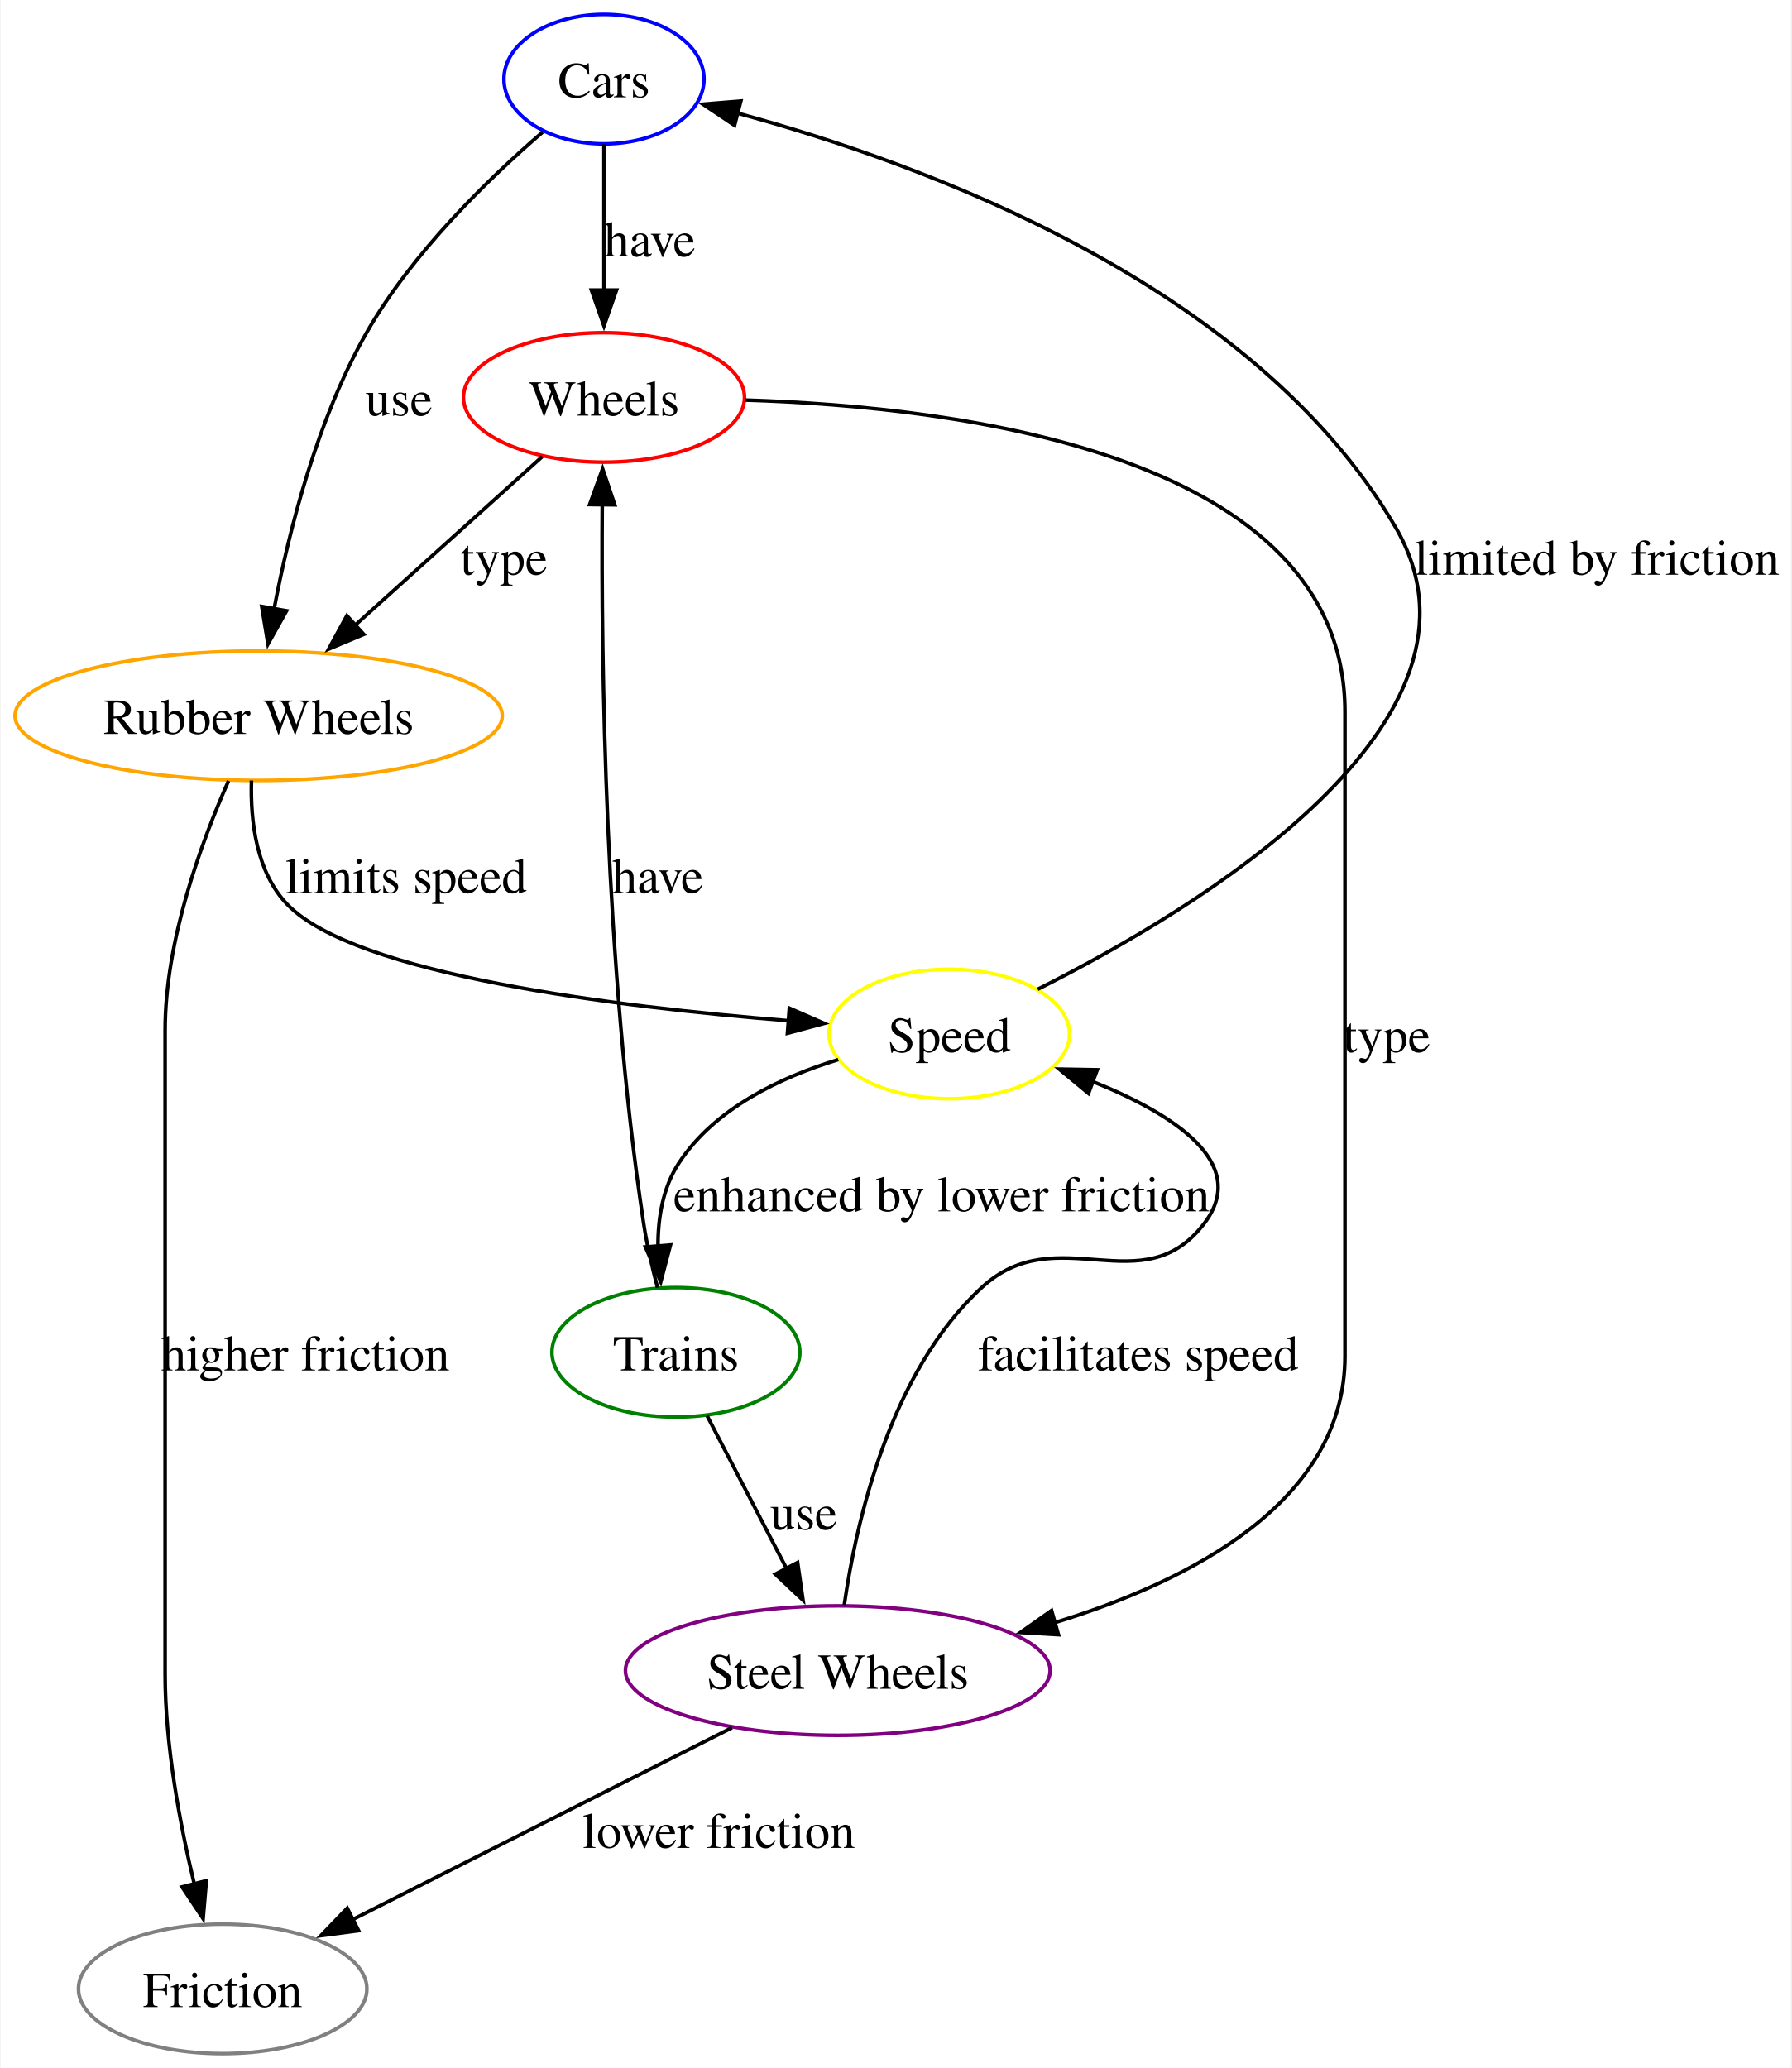
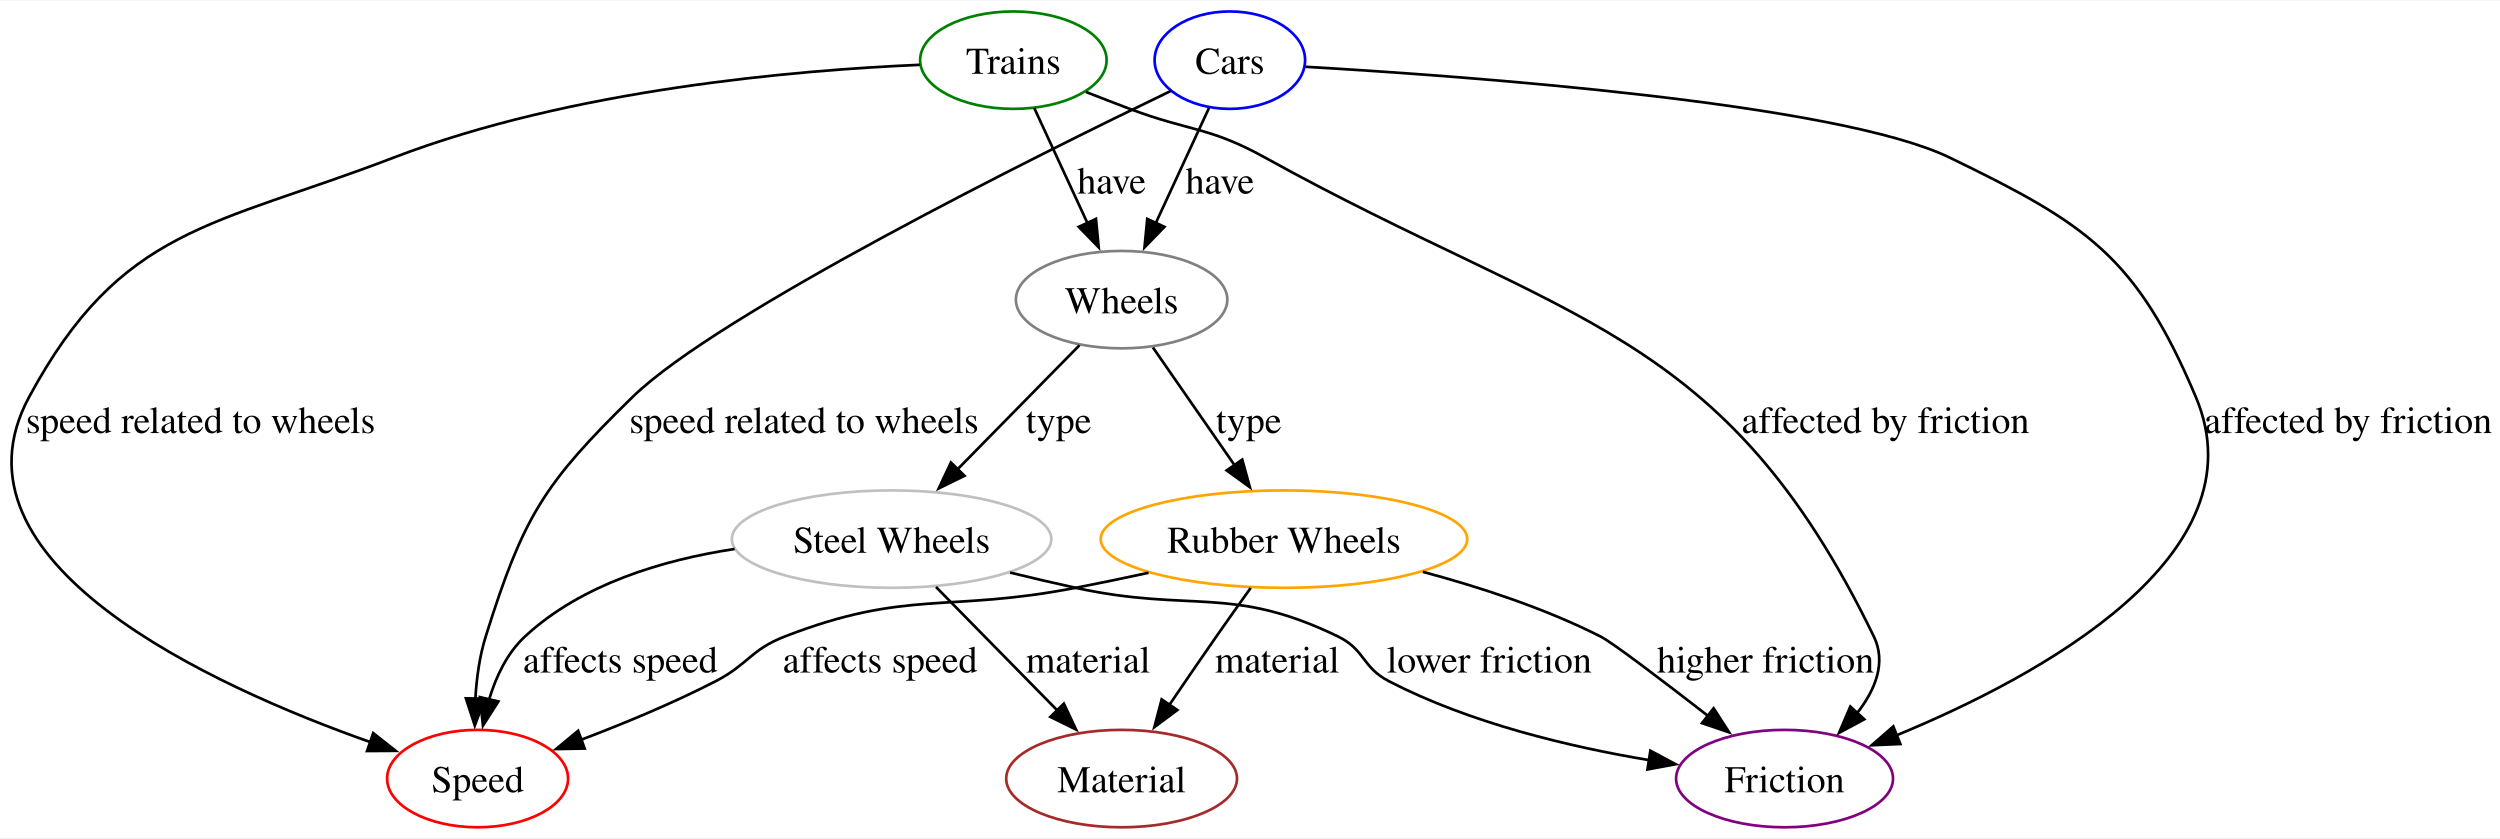
- <svg xmlns="http://www.w3.org/2000/svg" width="498pt" height="575pt" viewBox="0.00 0.00 497.65 575.00">
-   <g id="graph0" class="graph" transform="scale(1 1) rotate(0) translate(4 571)">
-     <polygon fill="white" stroke="none" points="-4,4 -4,-571 493.65,-571 493.65,4 -4,4" />
+ <svg xmlns="http://www.w3.org/2000/svg" width="924pt" height="310pt" viewBox="0.00 0.00 923.90 309.50">
+   <g id="graph0" class="graph" transform="scale(1 1) rotate(0) translate(4 305.5)">
+     <polygon fill="white" stroke="none" points="-4,4 -4,-305.5 919.9,-305.5 919.9,4 -4,4" />
    <g id="node1" class="node">
-       <ellipse fill="none" stroke="blue" cx="163.73" cy="-549" rx="27.81" ry="18" />
-       <text text-anchor="middle" x="163.73" y="-543.95" font-family="Times,serif" font-size="14.00">Cars</text>
+       <ellipse fill="none" stroke="blue" cx="450.5" cy="-283.5" rx="27.81" ry="18" />
+       <text text-anchor="middle" x="450.5" y="-278.45" font-family="Times,serif" font-size="14.00">Cars</text>
    </g>
    <g id="node3" class="node">
-       <ellipse fill="none" stroke="red" cx="163.73" cy="-460.5" rx="39.07" ry="18" />
-       <text text-anchor="middle" x="163.73" y="-455.45" font-family="Times,serif" font-size="14.00">Wheels</text>
+       <ellipse fill="none" stroke="grey" cx="410.5" cy="-195" rx="39.07" ry="18" />
+       <text text-anchor="middle" x="410.5" y="-189.95" font-family="Times,serif" font-size="14.00">Wheels</text>
    </g>
    <g id="edge1" class="edge">
-       <path fill="none" stroke="black" d="M163.73,-530.91C163.73,-519.26 163.73,-503.55 163.73,-490.02" />
-       <polygon fill="black" stroke="black" points="167.23,-490.36 163.73,-480.36 160.23,-490.36 167.23,-490.36" />
-       <text text-anchor="middle" x="176.48" y="-499.7" font-family="Times,serif" font-size="14.00">have</text>
+       <path fill="none" stroke="black" d="M442.79,-265.82C437.18,-253.69 429.47,-237.02 422.99,-223" />
+       <polygon fill="black" stroke="black" points="426.33,-221.9 418.96,-214.3 419.98,-224.84 426.33,-221.9" />
+       <text text-anchor="middle" x="446.83" y="-234.2" font-family="Times,serif" font-size="14.00">have</text>
    </g>
    <g id="node4" class="node">
-       <ellipse fill="none" stroke="orange" cx="67.73" cy="-372" rx="67.73" ry="18" />
-       <text text-anchor="middle" x="67.73" y="-366.95" font-family="Times,serif" font-size="14.00">Rubber Wheels</text>
+       <ellipse fill="none" stroke="red" cx="172.5" cy="-18" rx="33.44" ry="18" />
+       <text text-anchor="middle" x="172.5" y="-12.95" font-family="Times,serif" font-size="14.00">Speed</text>
+     </g>
+     <g id="edge11" class="edge">
+       <path fill="none" stroke="black" d="M428.68,-272.12C379.41,-248.38 261.34,-189.82 229.75,-159 196.72,-126.78 189.31,-114.52 175.5,-70.5 173.21,-63.21 172.12,-55.06 171.67,-47.43" />
+       <polygon fill="black" stroke="black" points="175.17,-47.51 171.46,-37.59 168.18,-47.66 175.17,-47.51" />
+       <text text-anchor="middle" x="293.12" y="-145.7" font-family="Times,serif" font-size="14.00">speed related to wheels</text>
+     </g>
+     <g id="node5" class="node">
+       <ellipse fill="none" stroke="purple" cx="655.5" cy="-18" rx="40.09" ry="18" />
+       <text text-anchor="middle" x="655.5" y="-12.95" font-family="Times,serif" font-size="14.00">Friction</text>
+     </g>
+     <g id="edge13" class="edge">
+       <path fill="none" stroke="black" d="M478.43,-281.05C537.88,-277.6 674.9,-267.66 716.5,-247.5 767.27,-222.9 785.55,-210.97 807.5,-159 832.25,-100.41 749.82,-55.83 696.79,-33.95" />
+       <polygon fill="black" stroke="black" points="698.29,-30.78 687.7,-30.32 695.69,-37.28 698.29,-30.78" />
+       <text text-anchor="middle" x="863.78" y="-145.7" font-family="Times,serif" font-size="14.00">affected by friction</text>
+     </g>
+     <g id="node2" class="node">
+       <ellipse fill="none" stroke="green" cx="370.5" cy="-283.5" rx="34.46" ry="18" />
+       <text text-anchor="middle" x="370.5" y="-278.45" font-family="Times,serif" font-size="14.00">Trains</text>
+     </g>
+     <g id="edge2" class="edge">
+       <path fill="none" stroke="black" d="M378.21,-265.82C383.82,-253.69 391.53,-237.02 398.01,-223" />
+       <polygon fill="black" stroke="black" points="401.02,-224.84 402.04,-214.3 394.66,-221.9 401.02,-224.84" />
+       <text text-anchor="middle" x="406.83" y="-234.2" font-family="Times,serif" font-size="14.00">have</text>
+     </g>
+     <g id="edge12" class="edge">
+       <path fill="none" stroke="black" d="M335.96,-281.78C290.09,-279.81 207.21,-272.71 141.5,-247.5 74.6,-221.83 40.78,-222.06 6.75,-159 -26.19,-97.96 74.01,-52.3 132.86,-31.47" />
+       <polygon fill="black" stroke="black" points="133.92,-34.81 142.24,-28.25 131.65,-28.19 133.92,-34.81" />
+       <text text-anchor="middle" x="70.12" y="-145.7" font-family="Times,serif" font-size="14.00">speed related to wheels</text>
+     </g>
+     <g id="edge14" class="edge">
+       <path fill="none" stroke="black" d="M397.29,-271.76C402.65,-269.66 408.24,-267.48 413.5,-265.5 435.6,-257.16 442.84,-258.95 463.5,-247.5 574.79,-185.83 632.91,-184.95 688.5,-70.5 693.18,-60.86 689.04,-50.81 682.31,-42.18" />
+       <polygon fill="black" stroke="black" points="684.97,-39.91 675.64,-34.89 679.81,-44.63 684.97,-39.91" />
+       <text text-anchor="middle" x="692.79" y="-145.7" font-family="Times,serif" font-size="14.00">affected by friction</text>
+     </g>
+     <g id="node6" class="node">
+       <ellipse fill="none" stroke="orange" cx="470.5" cy="-106.5" rx="67.73" ry="18" />
+       <text text-anchor="middle" x="470.5" y="-101.45" font-family="Times,serif" font-size="14.00">Rubber Wheels</text>
+     </g>
+     <g id="edge3" class="edge">
+       <path fill="none" stroke="black" d="M422.07,-177.32C430.65,-164.96 442.5,-147.86 452.34,-133.68" />
+       <polygon fill="black" stroke="black" points="455.08,-135.88 457.9,-125.67 449.32,-131.89 455.08,-135.88" />
+       <text text-anchor="middle" x="457.5" y="-145.7" font-family="Times,serif" font-size="14.00">type</text>
+     </g>
+     <g id="node7" class="node">
+       <ellipse fill="none" stroke="silver" cx="325.5" cy="-106.5" rx="59.03" ry="18" />
+       <text text-anchor="middle" x="325.5" y="-101.45" font-family="Times,serif" font-size="14.00">Steel Wheels</text>
+     </g>
+     <g id="edge4" class="edge">
+       <path fill="none" stroke="black" d="M394.91,-178.13C382.33,-165.33 364.4,-147.09 349.92,-132.35" />
+       <polygon fill="black" stroke="black" points="352.43,-129.91 342.92,-125.23 347.43,-134.81 352.43,-129.91" />
+       <text text-anchor="middle" x="387.24" y="-145.7" font-family="Times,serif" font-size="14.00">type</text>
+     </g>
+     <g id="edge9" class="edge">
+       <path fill="none" stroke="black" d="M420.46,-94.06C411.5,-92.12 402.23,-90.19 393.5,-88.5 345.94,-79.28 331.16,-88.02 286,-70.5 273.41,-65.62 272.49,-60.19 260.5,-54 244.59,-45.79 226.3,-38.23 210.52,-32.26" />
+       <polygon fill="black" stroke="black" points="212.08,-29.1 201.49,-28.91 209.65,-35.67 212.08,-29.1" />
+       <text text-anchor="middle" x="321.25" y="-57.2" font-family="Times,serif" font-size="14.00">affects speed</text>
    </g>
    <g id="edge5" class="edge">
-       <path fill="none" stroke="black" d="M146.69,-534.29C131.73,-521.39 110.42,-500.76 97.73,-478.5 84.04,-454.49 76.23,-423.8 72.03,-401.72" />
-       <polygon fill="black" stroke="black" points="75.49,-401.17 70.32,-391.92 68.59,-402.38 75.49,-401.17" />
-       <text text-anchor="middle" x="106.73" y="-455.45" font-family="Times,serif" font-size="14.00">use</text>
+       <path fill="none" stroke="black" d="M521.83,-94.4C542.84,-88.78 566.98,-80.91 587.5,-70.5 591.96,-68.24 610.62,-54.04 627.27,-41.12" />
+       <polygon fill="black" stroke="black" points="629.28,-44 635.02,-35.09 624.98,-38.48 629.28,-44" />
+       <text text-anchor="middle" x="648.49" y="-57.2" font-family="Times,serif" font-size="14.00">higher friction</text>
    </g>
-     <g id="node2" class="node">
-       <ellipse fill="none" stroke="green" cx="183.73" cy="-195" rx="34.46" ry="18" />
-       <text text-anchor="middle" x="183.73" y="-189.95" font-family="Times,serif" font-size="14.00">Trains</text>
+     <g id="node8" class="node">
+       <ellipse fill="none" stroke="brown" cx="410.5" cy="-18" rx="42.65" ry="18" />
+       <text text-anchor="middle" x="410.5" y="-12.95" font-family="Times,serif" font-size="14.00">Material</text>
    </g>
-     <g id="edge2" class="edge">
-       <path fill="none" stroke="black" d="M178.63,-212.95C177.12,-218.63 175.63,-225.04 174.73,-231 163.96,-302.28 162.93,-387.35 163.25,-430.82" />
-       <polygon fill="black" stroke="black" points="159.75,-430.71 163.35,-440.67 166.74,-430.63 159.75,-430.71" />
-       <text text-anchor="middle" x="178.68" y="-322.7" font-family="Times,serif" font-size="14.00">have</text>
+     <g id="edge7" class="edge">
+       <path fill="none" stroke="black" d="M458.21,-88.47C454.14,-82.77 449.6,-76.38 445.5,-70.5 439.79,-62.3 433.64,-53.31 428.11,-45.17" />
+       <polygon fill="black" stroke="black" points="431.1,-43.34 422.6,-37.02 425.3,-47.26 431.1,-43.34" />
+       <text text-anchor="middle" x="468" y="-57.2" font-family="Times,serif" font-size="14.00">material</text>
    </g>
-     <g id="node5" class="node">
-       <ellipse fill="none" stroke="purple" cx="228.73" cy="-106.5" rx="59.03" ry="18" />
-       <text text-anchor="middle" x="228.73" y="-101.45" font-family="Times,serif" font-size="14.00">Steel Wheels</text>
+     <g id="edge10" class="edge">
+       <path fill="none" stroke="black" d="M267.47,-102.85C240.93,-98.81 210.84,-89.84 190,-70.5 183.43,-64.41 179.33,-55.76 176.77,-47.28" />
+       <polygon fill="black" stroke="black" points="180.18,-46.5 174.48,-37.56 173.36,-48.1 180.18,-46.5" />
+       <text text-anchor="middle" x="225.25" y="-57.2" font-family="Times,serif" font-size="14.00">affects speed</text>
    </g>
    <g id="edge6" class="edge">
-       <path fill="none" stroke="black" d="M192.41,-177.32C198.67,-165.27 207.28,-148.73 214.54,-134.77" />
-       <polygon fill="black" stroke="black" points="217.56,-136.55 219.07,-126.06 211.35,-133.32 217.56,-136.55" />
-       <text text-anchor="middle" x="219.26" y="-145.7" font-family="Times,serif" font-size="14.00">use</text>
-     </g>
-     <g id="edge3" class="edge">
-       <path fill="none" stroke="black" d="M146.57,-444.04C132.05,-430.96 111.02,-412.01 94.33,-396.97" />
-       <polygon fill="black" stroke="black" points="96.95,-394.62 87.18,-390.52 92.26,-399.82 96.95,-394.62" />
-       <text text-anchor="middle" x="135.95" y="-411.2" font-family="Times,serif" font-size="14.00">type</text>
-     </g>
-     <g id="edge4" class="edge">
-       <path fill="none" stroke="black" d="M202.96,-459.77C262.73,-457.91 369.73,-444.57 369.73,-373 369.73,-373 369.73,-373 369.73,-194 369.73,-153.57 327.1,-131.45 288.72,-119.73" />
-       <polygon fill="black" stroke="black" points="290.08,-116.48 279.5,-117.1 288.16,-123.21 290.08,-116.48" />
-       <text text-anchor="middle" x="381.35" y="-278.45" font-family="Times,serif" font-size="14.00">type</text>
-     </g>
-     <g id="node6" class="node">
-       <ellipse fill="none" stroke="yellow" cx="259.73" cy="-283.5" rx="33.44" ry="18" />
-       <text text-anchor="middle" x="259.73" y="-278.45" font-family="Times,serif" font-size="14.00">Speed</text>
-     </g>
-     <g id="edge11" class="edge">
-       <path fill="none" stroke="black" d="M65.73,-353.98C65.4,-342.74 67.05,-328.48 75.73,-319.5 94.57,-300.01 166.94,-291.06 215.1,-287.19" />
-       <polygon fill="black" stroke="black" points="215.26,-290.69 224.97,-286.45 214.74,-283.71 215.26,-290.69" />
-       <text text-anchor="middle" x="108.73" y="-322.7" font-family="Times,serif" font-size="14.00">limits speed</text>
-     </g>
-     <g id="node7" class="node">
-       <ellipse fill="none" stroke="grey" cx="57.73" cy="-18" rx="40.09" ry="18" />
-       <text text-anchor="middle" x="57.73" y="-12.95" font-family="Times,serif" font-size="14.00">Friction</text>
-     </g>
-     <g id="edge7" class="edge">
-       <path fill="none" stroke="black" d="M59.36,-353.89C51.76,-336.76 41.73,-309.43 41.73,-284.5 41.73,-284.5 41.73,-284.5 41.73,-105.5 41.73,-85.65 45.86,-63.65 49.92,-46.81" />
-       <polygon fill="black" stroke="black" points="53.2,-48.08 52.29,-37.53 46.42,-46.35 53.2,-48.08" />
-       <text text-anchor="middle" x="80.73" y="-189.95" font-family="Times,serif" font-size="14.00">higher friction</text>
-     </g>
-     <g id="edge12" class="edge">
-       <path fill="none" stroke="black" d="M230.53,-124.72C233.88,-148.05 243.25,-189.48 268.73,-213 289.81,-232.46 313.5,-208.06 330.73,-231 343.28,-247.71 321.96,-261.31 299.48,-270.33" />
-       <polygon fill="black" stroke="black" points="298.43,-266.98 290.27,-273.74 300.86,-273.55 298.43,-266.98" />
-       <text text-anchor="middle" x="312.23" y="-189.95" font-family="Times,serif" font-size="14.00">facilitates speed</text>
+       <path fill="none" stroke="black" d="M369.3,-94.13C377.33,-92.16 385.65,-90.21 393.5,-88.5 436.34,-79.18 451.07,-89.67 490.5,-70.5 500.48,-65.65 499.39,-59.11 509.25,-54 539.23,-38.46 576.24,-29.69 605.53,-24.81" />
+       <polygon fill="black" stroke="black" points="605.91,-28.3 615.26,-23.3 604.84,-21.38 605.91,-28.3" />
+       <text text-anchor="middle" x="546.37" y="-57.2" font-family="Times,serif" font-size="14.00">lower friction</text>
    </g>
    <g id="edge8" class="edge">
-       <path fill="none" stroke="black" d="M199.33,-90.63C170.08,-75.83 125.13,-53.1 93.75,-37.22" />
-       <polygon fill="black" stroke="black" points="95.52,-34.19 85.02,-32.8 92.36,-40.44 95.52,-34.19" />
-       <text text-anchor="middle" x="195.67" y="-57.2" font-family="Times,serif" font-size="14.00">lower friction</text>
-     </g>
-     <g id="edge9" class="edge">
-       <path fill="none" stroke="black" d="M284.31,-295.94C328.83,-318.31 415.39,-370.42 383.73,-424.5 344.13,-492.15 252.38,-525.57 200.75,-539.56" />
-       <polygon fill="black" stroke="black" points="200.03,-536.13 191.22,-542.03 201.78,-542.9 200.03,-536.13" />
-       <text text-anchor="middle" x="439.77" y="-411.2" font-family="Times,serif" font-size="14.00">limited by friction</text>
-     </g>
-     <g id="edge10" class="edge">
-       <path fill="none" stroke="black" d="M228.86,-276.38C212.74,-271.45 194.35,-262.73 184.48,-247.5 180.1,-240.74 178.71,-232.37 178.75,-224.35" />
-       <polygon fill="black" stroke="black" points="182.22,-224.84 179.52,-214.6 175.24,-224.29 182.22,-224.84" />
-       <text text-anchor="middle" x="257.6" y="-234.2" font-family="Times,serif" font-size="14.00">enhanced by lower friction</text>
+       <path fill="none" stroke="black" d="M341.89,-88.82C354.63,-75.85 372.49,-57.68 386.79,-43.13" />
+       <polygon fill="black" stroke="black" points="389.16,-45.71 393.67,-36.12 384.17,-40.8 389.16,-45.71" />
+       <text text-anchor="middle" x="398.11" y="-57.2" font-family="Times,serif" font-size="14.00">material</text>
    </g>
  </g>
</svg>
